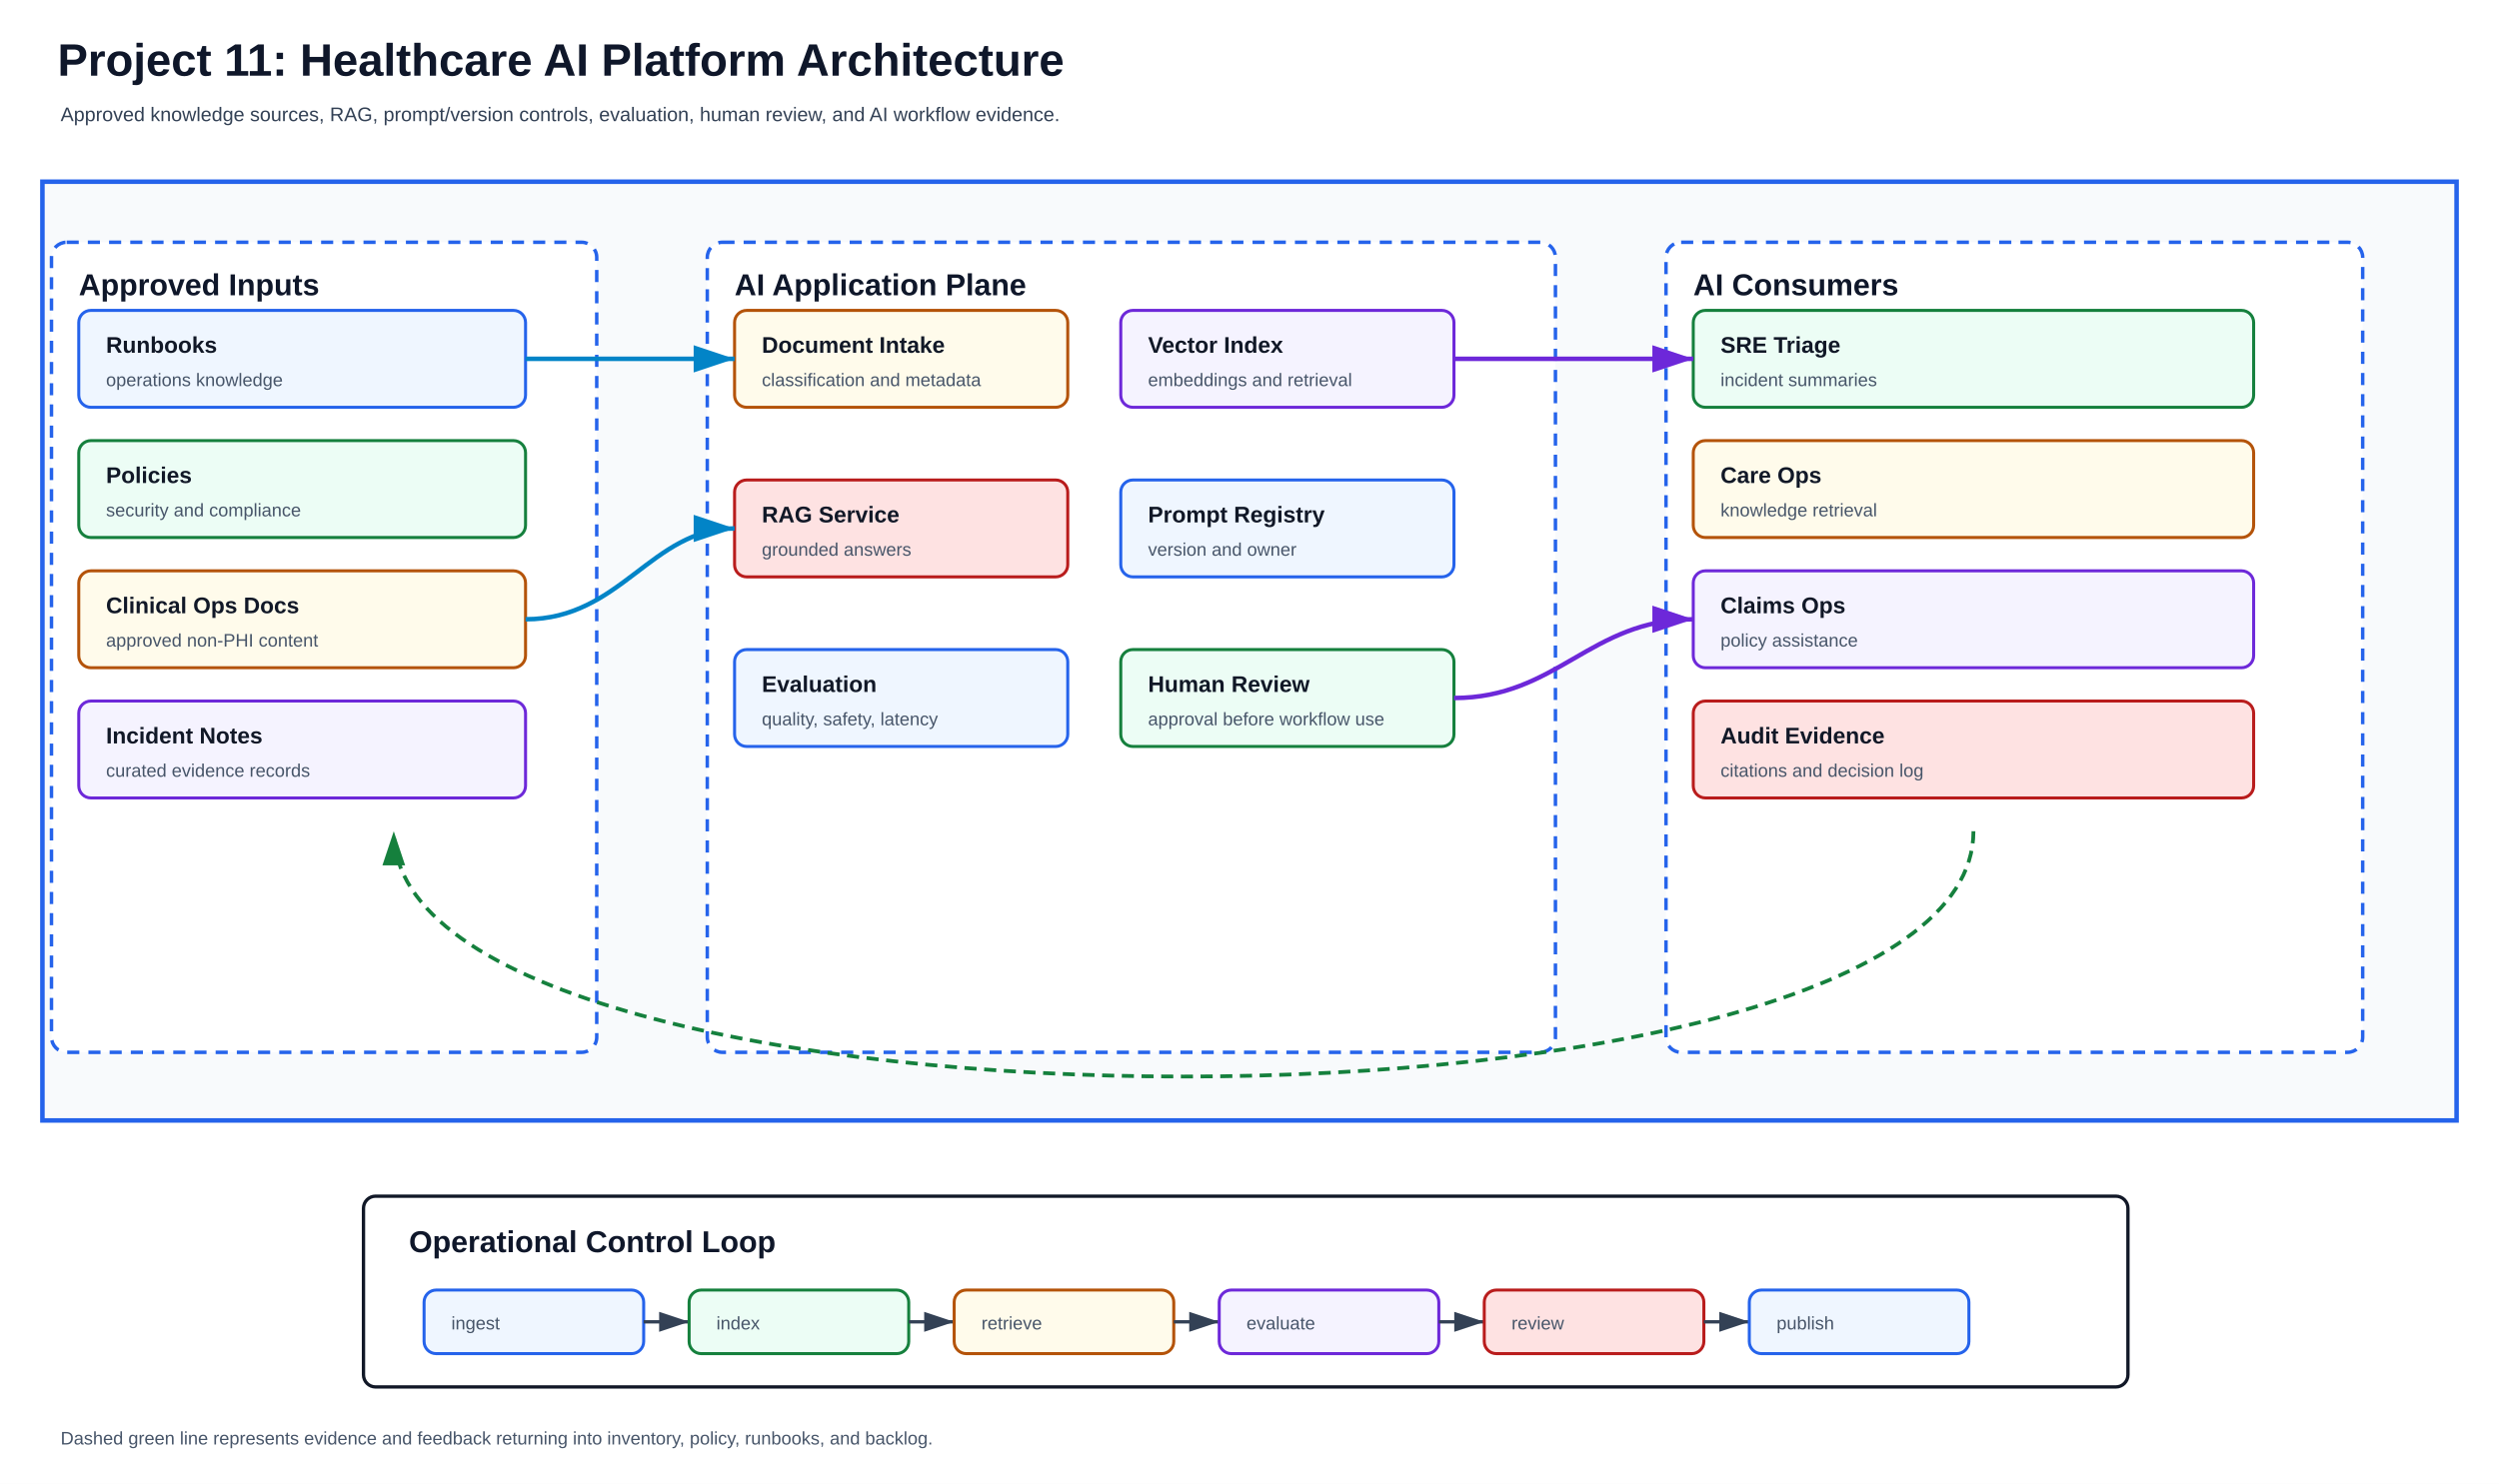
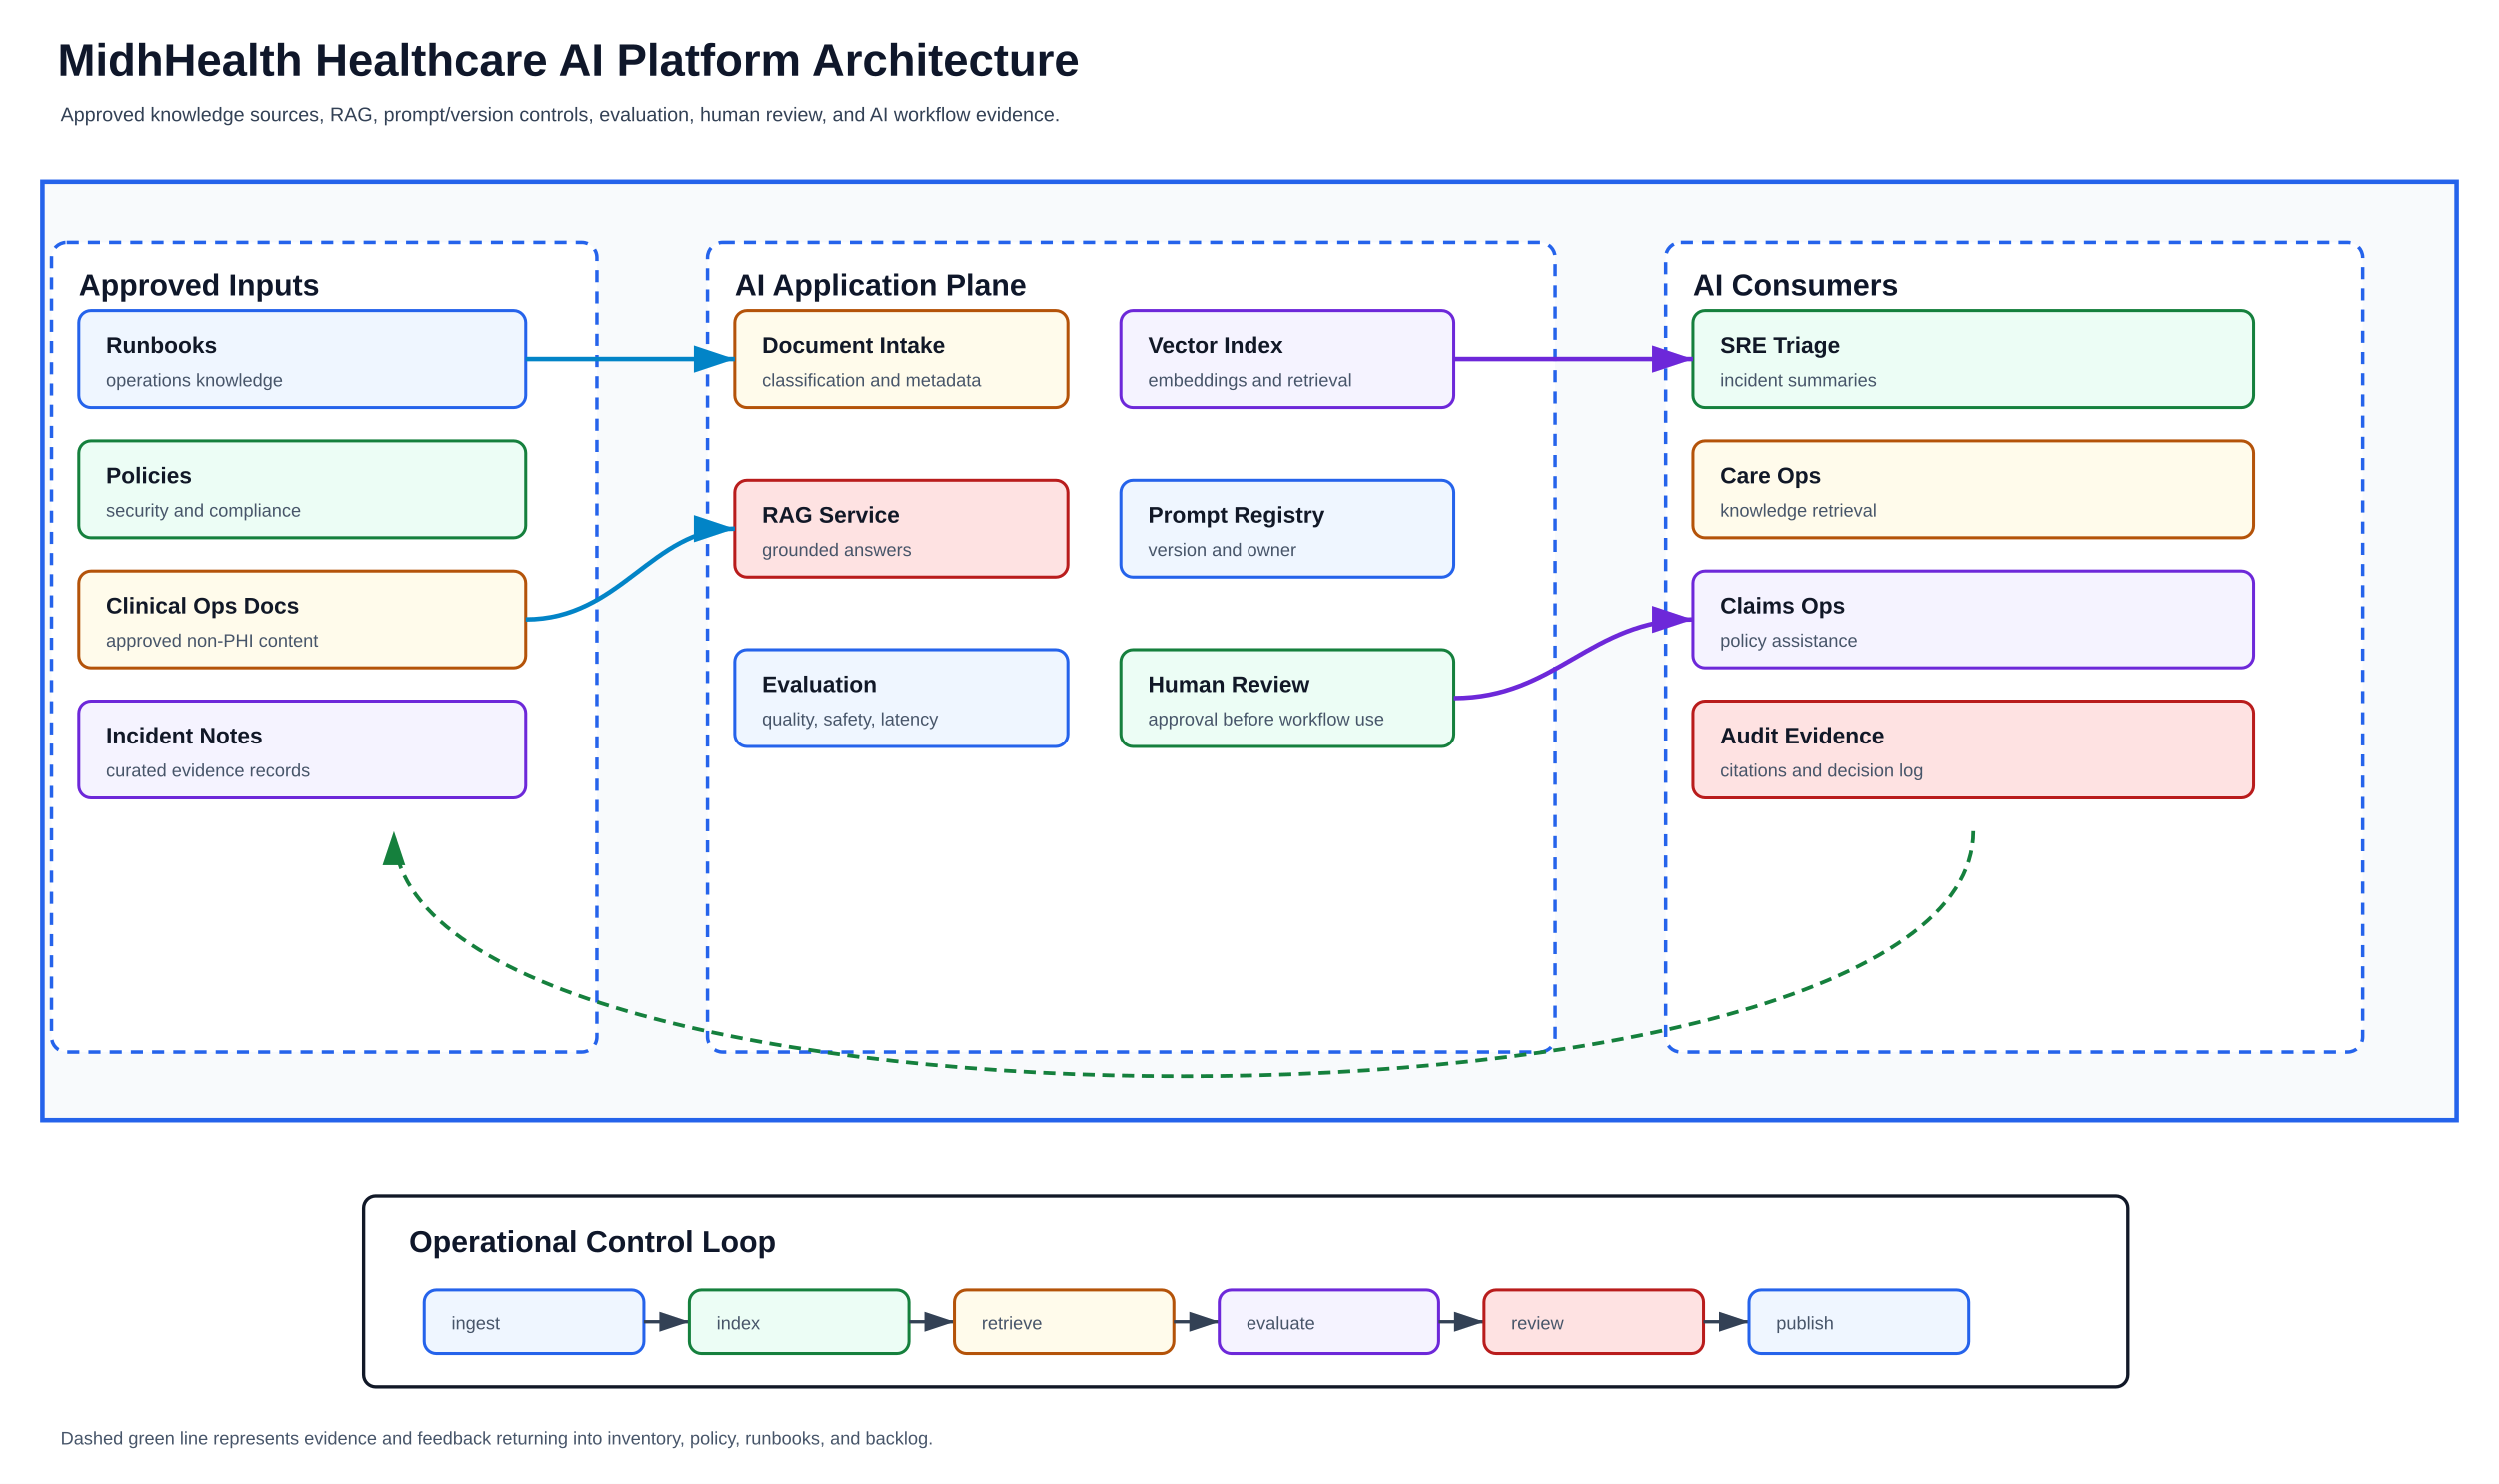
<svg xmlns="http://www.w3.org/2000/svg" width="1650" height="980" viewBox="0 0 1650 980" role="img" aria-labelledby="title desc">
  <defs>
    <style>
.bg{fill:#fff}.outer{fill:#f8fafc;stroke:#2563eb;stroke-width:3}.zone{fill:#fff;stroke:#2563eb;stroke-width:2.3;stroke-dasharray:8 6;rx:10}.panel{fill:#fff;stroke:#111827;stroke-width:2.2;rx:8}.blue{fill:#eff6ff;stroke:#2563eb;stroke-width:2;rx:8}.green{fill:#ecfdf5;stroke:#15803d;stroke-width:2;rx:8}.amber{fill:#fffbeb;stroke:#b45309;stroke-width:2;rx:8}.red{fill:#fee2e2;stroke:#b91c1c;stroke-width:2;rx:8}.purple{fill:#f5f3ff;stroke:#6d28d9;stroke-width:2;rx:8}.title{font:700 30px Arial,sans-serif;fill:#0f172a}.h1{font:700 20px Arial,sans-serif;fill:#0f172a}.h2{font:700 15px Arial,sans-serif;fill:#111827}.txt{font:13px Arial,sans-serif;fill:#334155}.small{font:12px Arial,sans-serif;fill:#475569}.flow{stroke:#334155;stroke-width:2.2;fill:none;marker-end:url(#arrow)}.ctrl{stroke:#6d28d9;stroke-width:3;fill:none;marker-end:url(#arrowP)}.data{stroke:#0284c7;stroke-width:3;fill:none;marker-end:url(#arrowB)}.evidence{stroke:#15803d;stroke-width:2.5;fill:none;stroke-dasharray:8 5;marker-end:url(#arrowG)}
</style>
    <marker id="arrow" markerWidth="10" markerHeight="10" refX="9" refY="3" orient="auto" markerUnits="strokeWidth">
      <path d="M0,0 L0,6 L9,3 z" fill="#334155" />
    </marker>
    <marker id="arrowP" markerWidth="10" markerHeight="10" refX="9" refY="3" orient="auto" markerUnits="strokeWidth">
      <path d="M0,0 L0,6 L9,3 z" fill="#6d28d9" />
    </marker>
    <marker id="arrowB" markerWidth="10" markerHeight="10" refX="9" refY="3" orient="auto" markerUnits="strokeWidth">
      <path d="M0,0 L0,6 L9,3 z" fill="#0284c7" />
    </marker>
    <marker id="arrowG" markerWidth="10" markerHeight="10" refX="9" refY="3" orient="auto" markerUnits="strokeWidth">
      <path d="M0,0 L0,6 L9,3 z" fill="#15803d" />
    </marker>
  </defs>
  <rect class="bg" width="1650" height="980" />
-   <text class="title" x="38" y="50">Project 11: Healthcare AI Platform Architecture</text>
+   <text class="title" x="38" y="50">MidhHealth Healthcare AI Platform Architecture</text>
  <text class="txt" x="40" y="80">Approved knowledge sources, RAG, prompt/version controls, evaluation, human review, and AI workflow evidence.</text>
  <rect class="outer" x="28" y="120" width="1594" height="620" />
  <rect class="zone" x="34" y="160" width="360" height="535" />
  <text class="h1" x="52" y="195">Approved Inputs</text>
  <rect class="zone" x="467" y="160" width="560" height="535" />
  <text class="h1" x="485" y="195">AI Application Plane</text>
  <rect class="zone" x="1100" y="160" width="460" height="535" />
  <text class="h1" x="1118" y="195">AI Consumers</text>
  <rect class="blue" x="52" y="205" width="295" height="64" />
  <text class="h2" x="70" y="233">Runbooks</text>
  <text class="small" x="70" y="255">operations knowledge</text>
  <rect class="green" x="52" y="291" width="295" height="64" />
  <text class="h2" x="70" y="319">Policies</text>
  <text class="small" x="70" y="341">security and compliance</text>
  <rect class="amber" x="52" y="377" width="295" height="64" />
  <text class="h2" x="70" y="405">Clinical Ops Docs</text>
  <text class="small" x="70" y="427">approved non-PHI content</text>
  <rect class="purple" x="52" y="463" width="295" height="64" />
  <text class="h2" x="70" y="491">Incident Notes</text>
  <text class="small" x="70" y="513">curated evidence records</text>
  <rect class="amber" x="485" y="205" width="220" height="64" />
  <text class="h2" x="503" y="233">Document Intake</text>
  <text class="small" x="503" y="255">classification and metadata</text>
  <rect class="purple" x="740" y="205" width="220" height="64" />
  <text class="h2" x="758" y="233">Vector Index</text>
  <text class="small" x="758" y="255">embeddings and retrieval</text>
  <rect class="red" x="485" y="317" width="220" height="64" />
  <text class="h2" x="503" y="345">RAG Service</text>
  <text class="small" x="503" y="367">grounded answers</text>
  <rect class="blue" x="740" y="317" width="220" height="64" />
  <text class="h2" x="758" y="345">Prompt Registry</text>
  <text class="small" x="758" y="367">version and owner</text>
  <rect class="blue" x="485" y="429" width="220" height="64" />
  <text class="h2" x="503" y="457">Evaluation</text>
  <text class="small" x="503" y="479">quality, safety, latency</text>
  <rect class="green" x="740" y="429" width="220" height="64" />
  <text class="h2" x="758" y="457">Human Review</text>
  <text class="small" x="758" y="479">approval before workflow use</text>
  <rect class="green" x="1118" y="205" width="370" height="64" />
  <text class="h2" x="1136" y="233">SRE Triage</text>
  <text class="small" x="1136" y="255">incident summaries</text>
  <rect class="amber" x="1118" y="291" width="370" height="64" />
  <text class="h2" x="1136" y="319">Care Ops</text>
  <text class="small" x="1136" y="341">knowledge retrieval</text>
  <rect class="purple" x="1118" y="377" width="370" height="64" />
  <text class="h2" x="1136" y="405">Claims Ops</text>
  <text class="small" x="1136" y="427">policy assistance</text>
  <rect class="red" x="1118" y="463" width="370" height="64" />
  <text class="h2" x="1136" y="491">Audit Evidence</text>
  <text class="small" x="1136" y="513">citations and decision log</text>
  <path class="data" d="M347 237 C410 237 430 237 485 237" />
  <path class="data" d="M347 409 C410 409 430 349 485 349" />
  <path class="ctrl" d="M960 237 C1028 237 1050 237 1118 237" />
  <path class="ctrl" d="M960 461 C1028 461 1050 409 1118 409" />
  <path class="evidence" d="M1303 549 C1303 765 260 765 260 549" />
  <rect class="panel" x="240" y="790" width="1165" height="126" />
  <text class="h1" x="270" y="827">Operational Control Loop</text>
  <rect class="blue" x="280" y="852" width="145" height="42" />
  <text class="small" x="298" y="878">ingest</text>
  <path class="flow" d="M425 873 L455 873" />
  <rect class="green" x="455" y="852" width="145" height="42" />
  <text class="small" x="473" y="878">index</text>
  <path class="flow" d="M600 873 L630 873" />
  <rect class="amber" x="630" y="852" width="145" height="42" />
  <text class="small" x="648" y="878">retrieve</text>
  <path class="flow" d="M775 873 L805 873" />
  <rect class="purple" x="805" y="852" width="145" height="42" />
  <text class="small" x="823" y="878">evaluate</text>
  <path class="flow" d="M950 873 L980 873" />
  <rect class="red" x="980" y="852" width="145" height="42" />
  <text class="small" x="998" y="878">review</text>
  <path class="flow" d="M1125 873 L1155 873" />
  <rect class="blue" x="1155" y="852" width="145" height="42" />
  <text class="small" x="1173" y="878">publish</text>
  <text class="small" x="40" y="954">Dashed green line represents evidence and feedback returning into inventory, policy, runbooks, and backlog.</text>
</svg>
